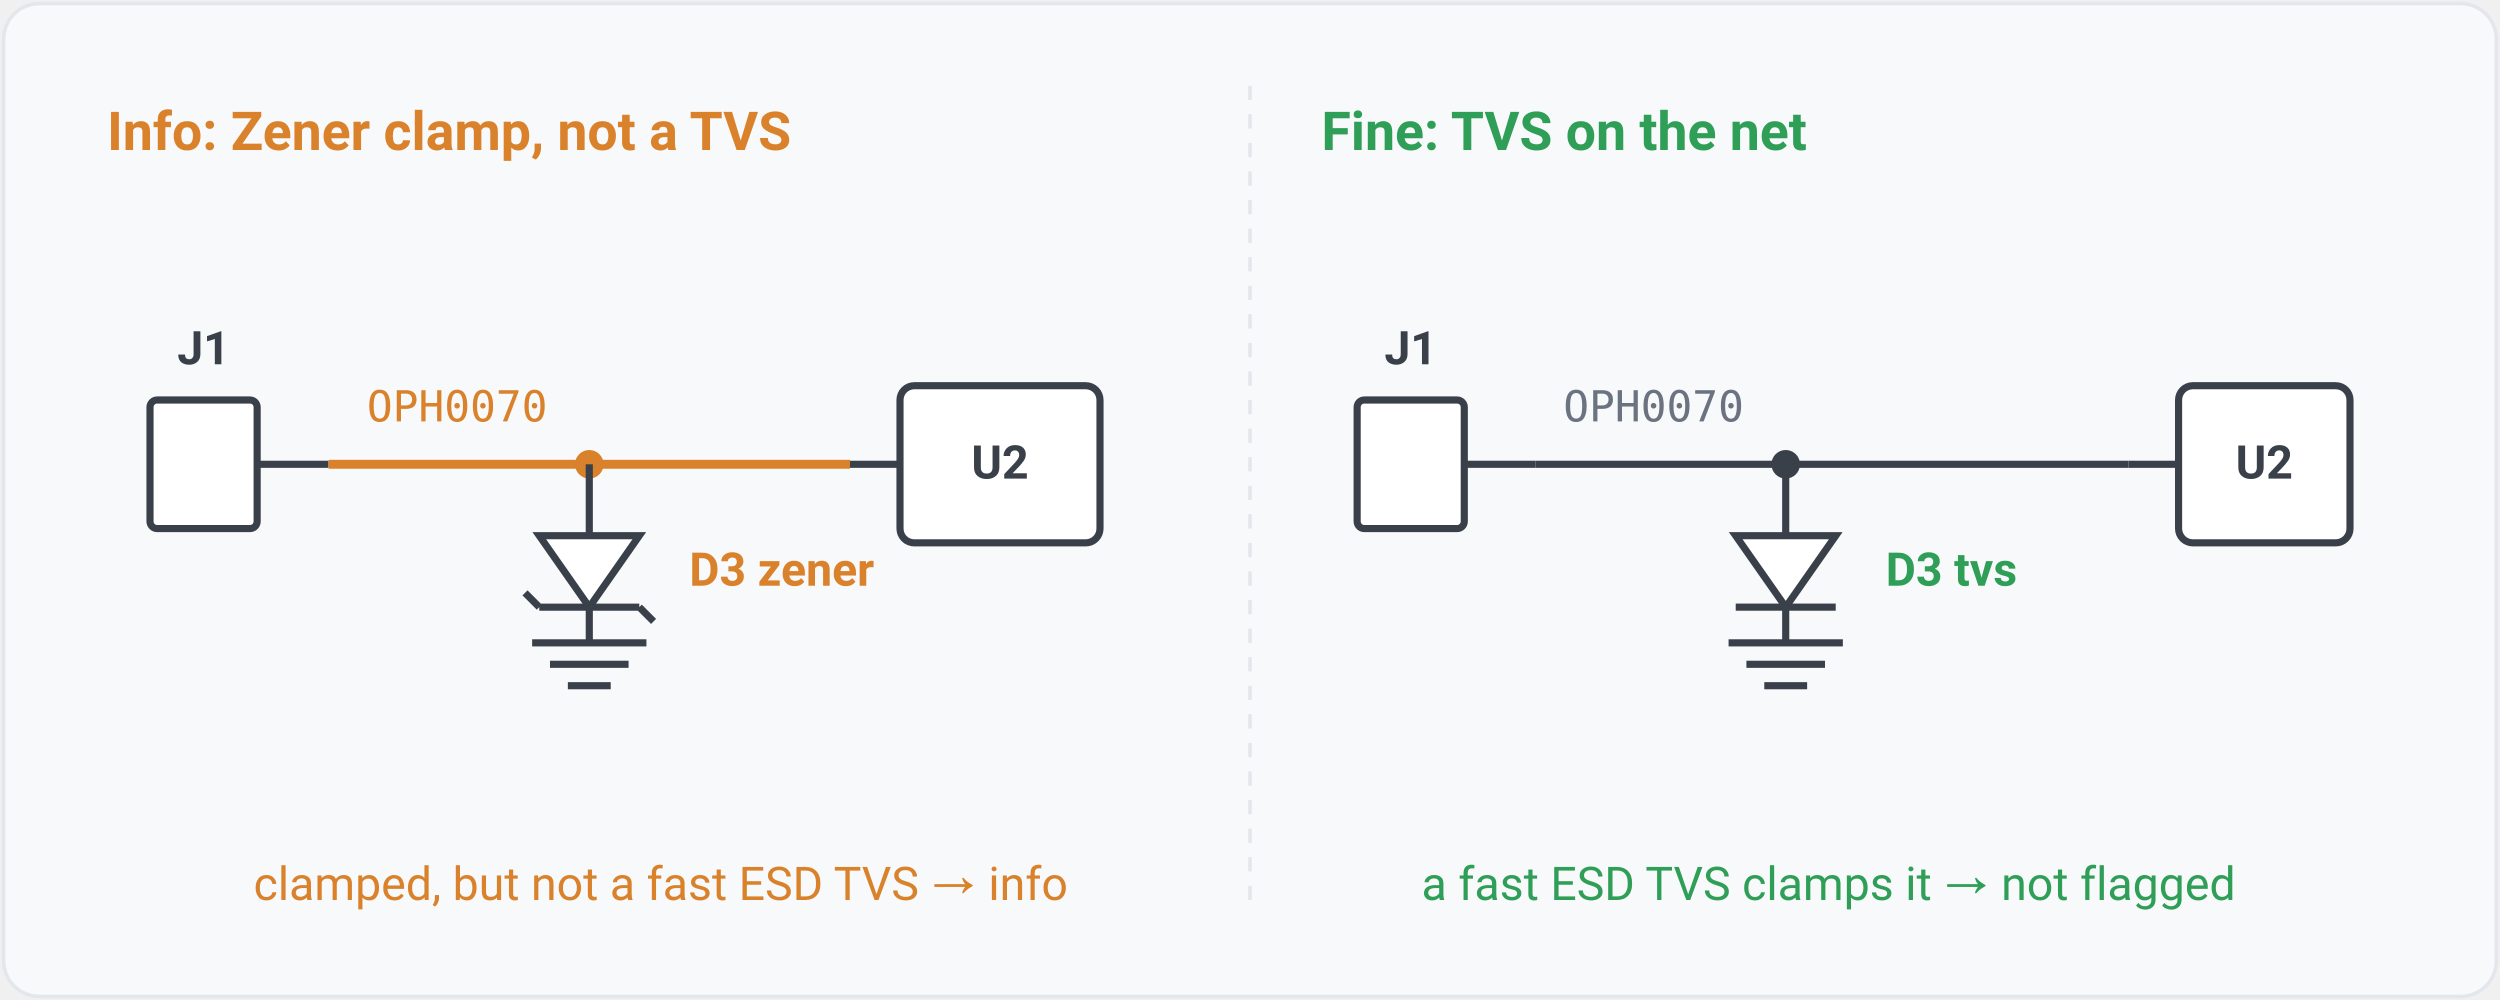
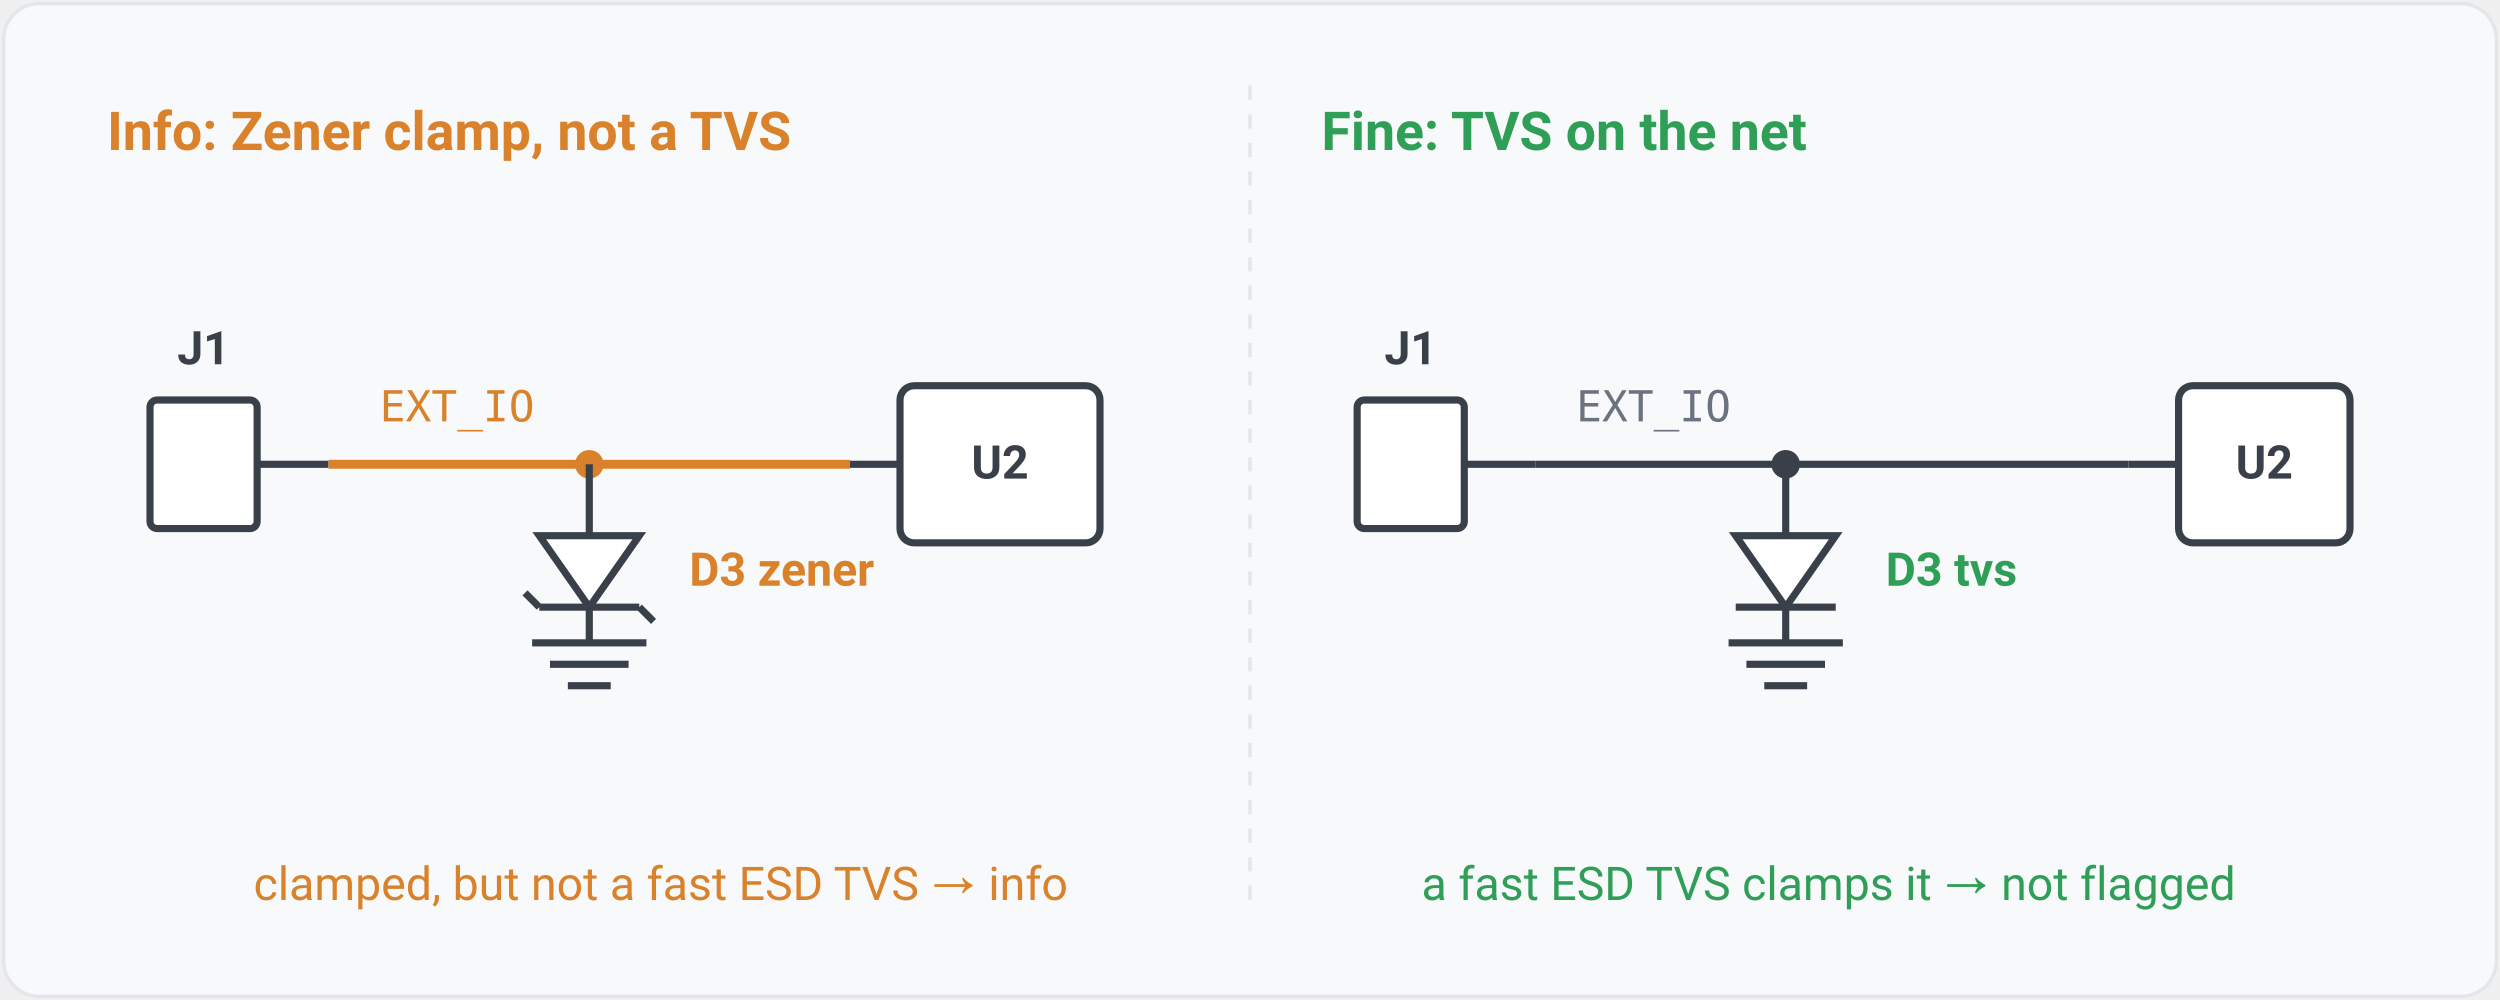
<svg xmlns="http://www.w3.org/2000/svg" viewBox="0 0 700 280" width="700" height="280" font-family="-apple-system, Segoe UI, Roboto, Helvetica, Arial, sans-serif" role="img" aria-label="esd-clamp-not-tvs rule: an external connector net clamped by a Zener is reported (info); the same net with a fast ESD TVS is not flagged">
  <rect x="1" y="1" width="698" height="278" rx="10" fill="#f8f9fb" stroke="#e3e6eb" />
  <line x1="350" y1="24" x2="350" y2="256" stroke="#e3e6eb" stroke-dasharray="4 4" />
  <text x="30" y="42" font-size="15" font-weight="600" fill="#d9822b">Info: Zener clamp, not a TVS</text>
  <g stroke="#394049" stroke-width="2" fill="none">
    <rect x="42" y="112" width="30" height="36" rx="2" fill="#ffffff" />
    <line x1="72" y1="130" x2="92" y2="130" />
  </g>
  <text x="57" y="102" font-size="13" font-weight="600" fill="#394049" text-anchor="middle">J1</text>
  <g stroke="#d9822b" stroke-width="2.5" fill="none">
    <line x1="92" y1="130" x2="238" y2="130" />
  </g>
  <circle cx="165" cy="130" r="4" fill="#d9822b" />
-   <text x="128" y="118" font-size="12" fill="#d9822b" text-anchor="middle" font-family="ui-monospace, Menlo, Consolas, monospace">OPH0070</text>
+   <text x="128" y="118" font-size="12" fill="#d9822b" text-anchor="middle" font-family="ui-monospace, Menlo, Consolas, monospace">EXT_IO</text>
  <g stroke="#394049" stroke-width="2" fill="none">
    <line x1="165" y1="130" x2="165" y2="150" />
    <path d="M151 150 L179 150 L165 170 Z" fill="#ffffff" />
    <path d="M151 170 L179 170 M151 170 L147 166 M179 170 L183 174" />
    <line x1="165" y1="170" x2="165" y2="180" />
    <line x1="149" y1="180" x2="181" y2="180" />
    <line x1="154" y1="186" x2="176" y2="186" />
    <line x1="159" y1="192" x2="171" y2="192" />
  </g>
  <text x="193" y="164" font-size="13" font-weight="600" fill="#d9822b" text-anchor="start">D3 zener</text>
  <g stroke="#394049" stroke-width="2" fill="none">
    <line x1="238" y1="130" x2="252" y2="130" />
    <rect x="252" y="108" width="56" height="44" rx="4" fill="#ffffff" />
  </g>
  <text x="280" y="134" font-size="13" font-weight="600" fill="#394049" text-anchor="middle">U2</text>
  <text x="185" y="252" font-size="13" fill="#d9822b" text-anchor="middle">clamped, but not a fast ESD TVS → info</text>
  <text x="370" y="42" font-size="15" font-weight="600" fill="#2f9e57">Fine: TVS on the net</text>
  <g stroke="#394049" stroke-width="2" fill="none">
    <rect x="380" y="112" width="30" height="36" rx="2" fill="#ffffff" />
    <line x1="410" y1="130" x2="430" y2="130" />
  </g>
  <text x="395" y="102" font-size="13" font-weight="600" fill="#394049" text-anchor="middle">J1</text>
  <g stroke="#394049" stroke-width="2" fill="none">
    <line x1="430" y1="130" x2="596" y2="130" />
  </g>
  <circle cx="500" cy="130" r="4" fill="#394049" />
-   <text x="463" y="118" font-size="12" fill="#6b7280" text-anchor="middle" font-family="ui-monospace, Menlo, Consolas, monospace">OPH0070</text>
+   <text x="463" y="118" font-size="12" fill="#6b7280" text-anchor="middle" font-family="ui-monospace, Menlo, Consolas, monospace">EXT_IO</text>
  <g stroke="#394049" stroke-width="2" fill="none">
    <line x1="500" y1="130" x2="500" y2="150" />
    <path d="M486 150 L514 150 L500 170 Z" fill="#ffffff" />
    <line x1="486" y1="170" x2="514" y2="170" />
    <line x1="500" y1="170" x2="500" y2="180" />
    <line x1="484" y1="180" x2="516" y2="180" />
    <line x1="489" y1="186" x2="511" y2="186" />
    <line x1="494" y1="192" x2="506" y2="192" />
  </g>
  <text x="528" y="164" font-size="13" font-weight="600" fill="#2f9e57" text-anchor="start">D3 tvs</text>
  <g stroke="#394049" stroke-width="2" fill="none">
    <line x1="596" y1="130" x2="610" y2="130" />
    <rect x="610" y="108" width="48" height="44" rx="4" fill="#ffffff" />
  </g>
  <text x="634" y="134" font-size="13" font-weight="600" fill="#394049" text-anchor="middle">U2</text>
  <text x="512" y="252" font-size="13" fill="#2f9e57" text-anchor="middle">a fast ESD TVS clamps it → not flagged</text>
</svg>
